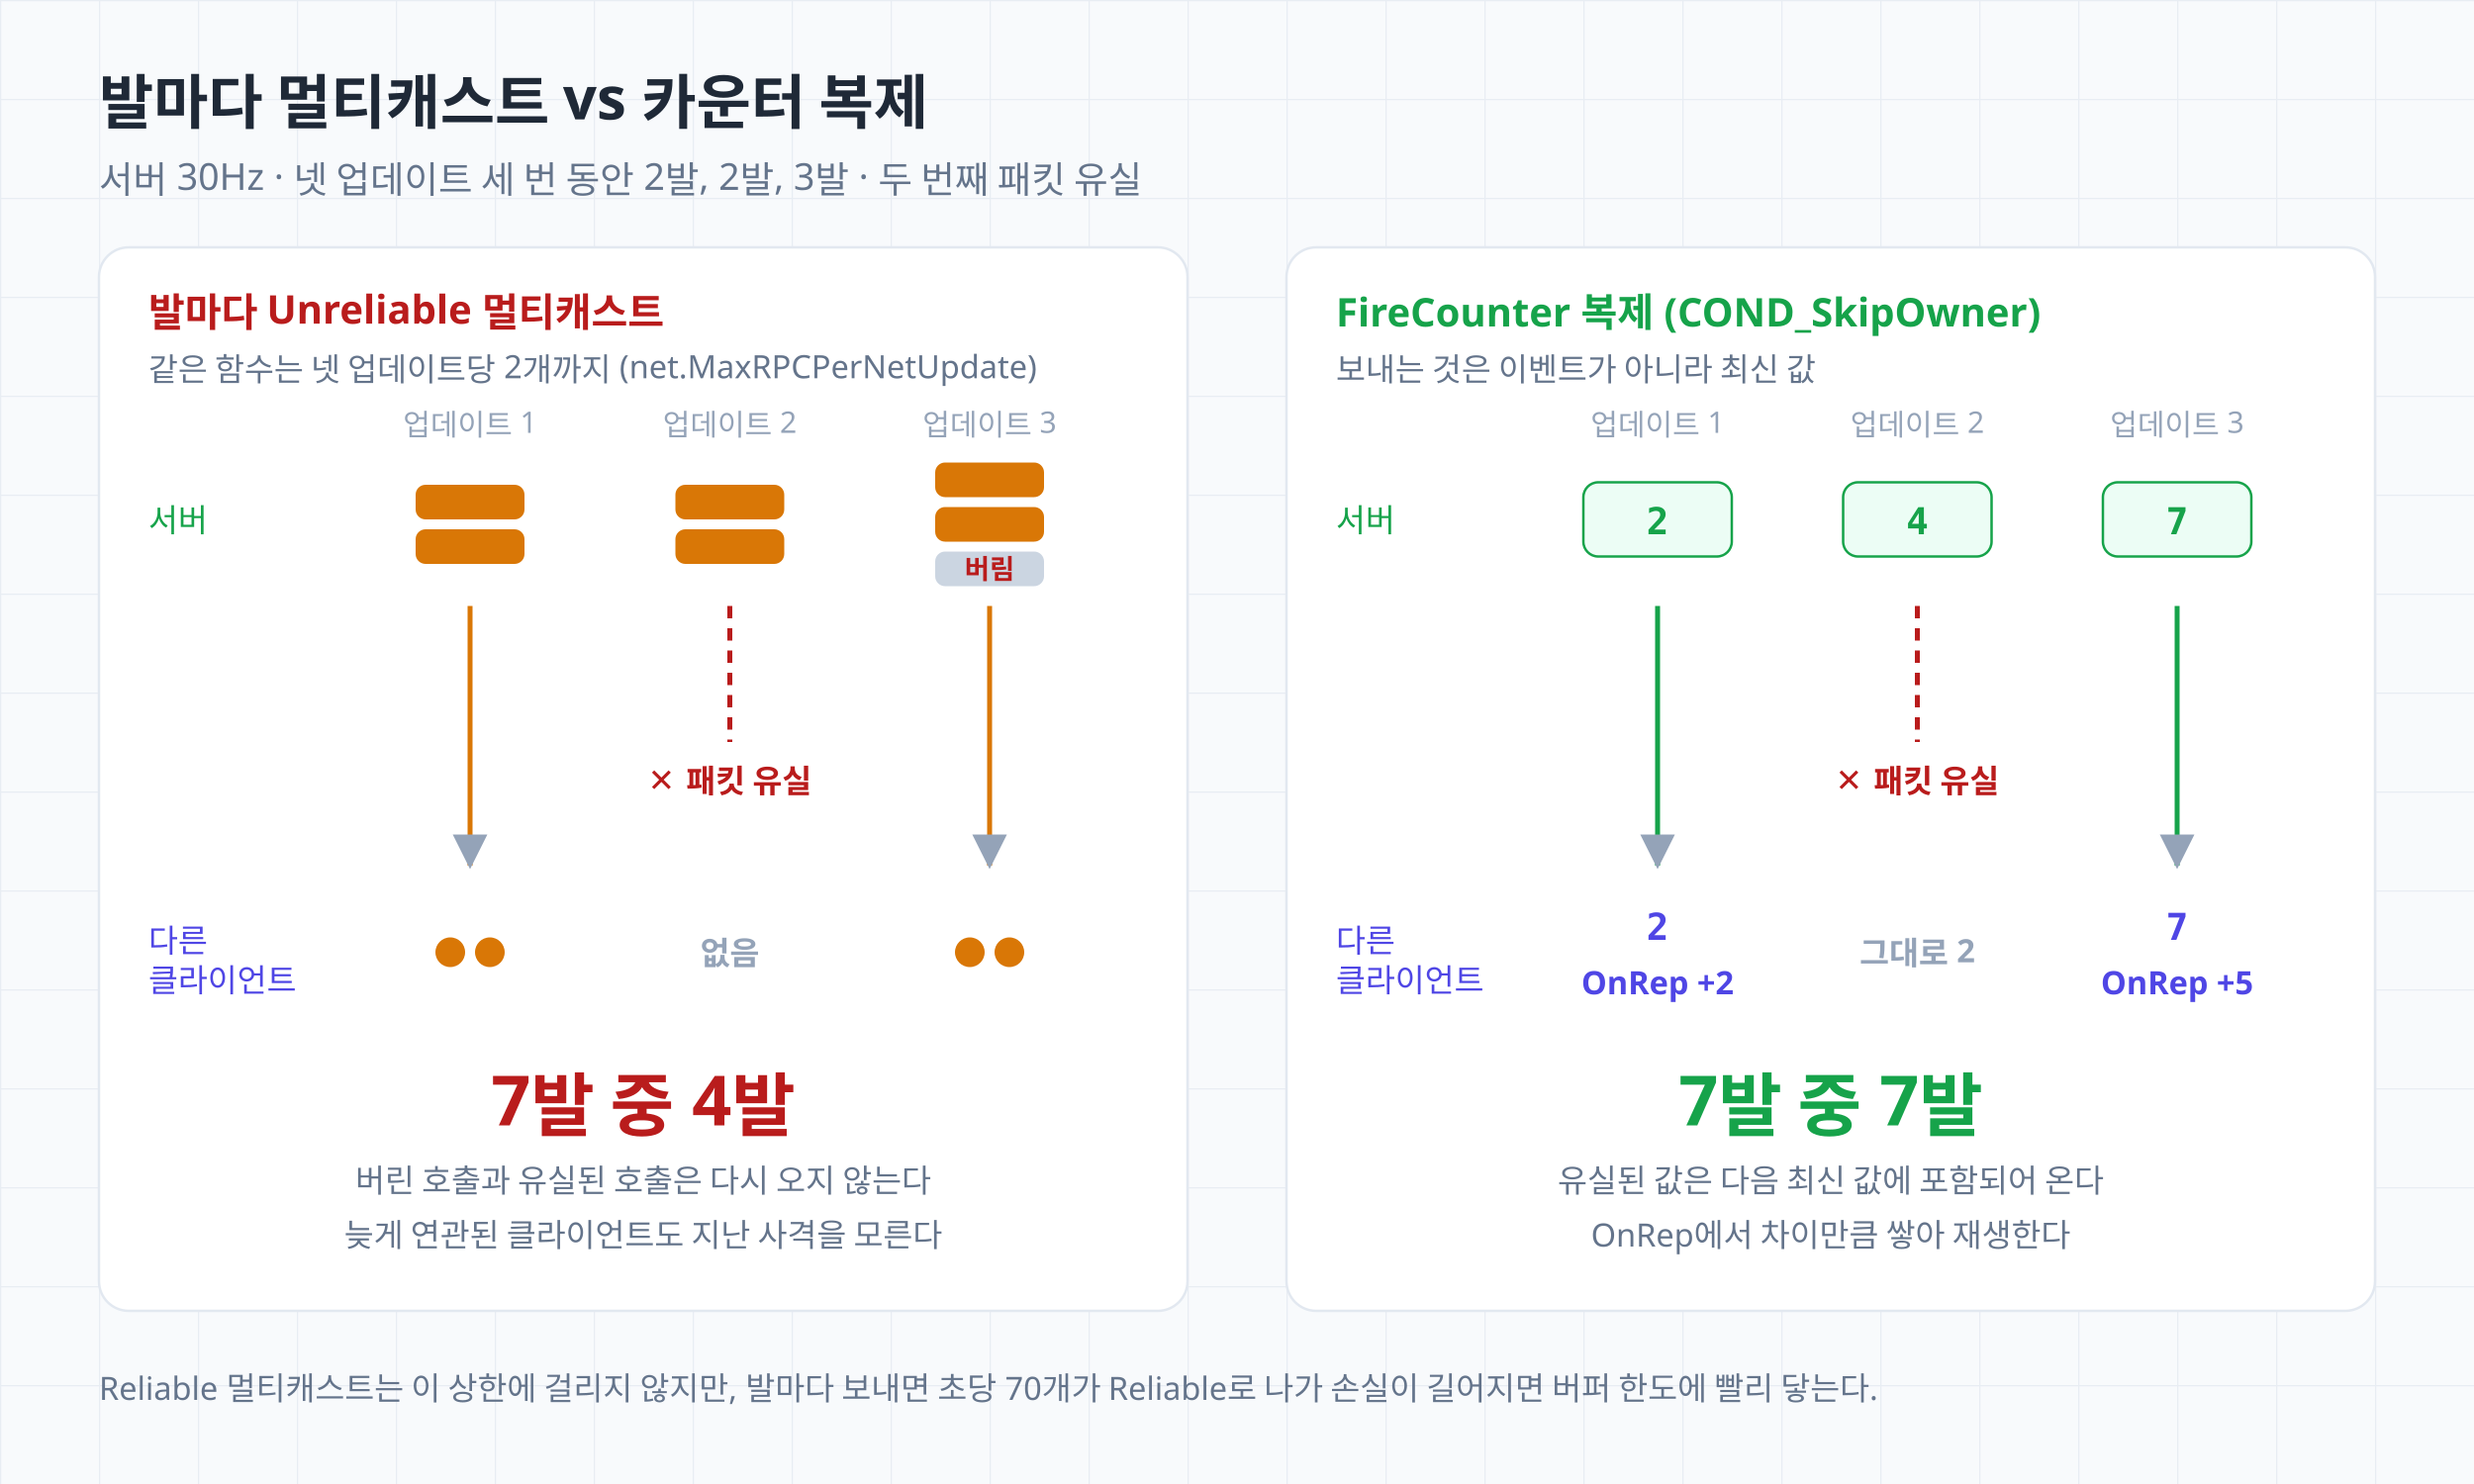
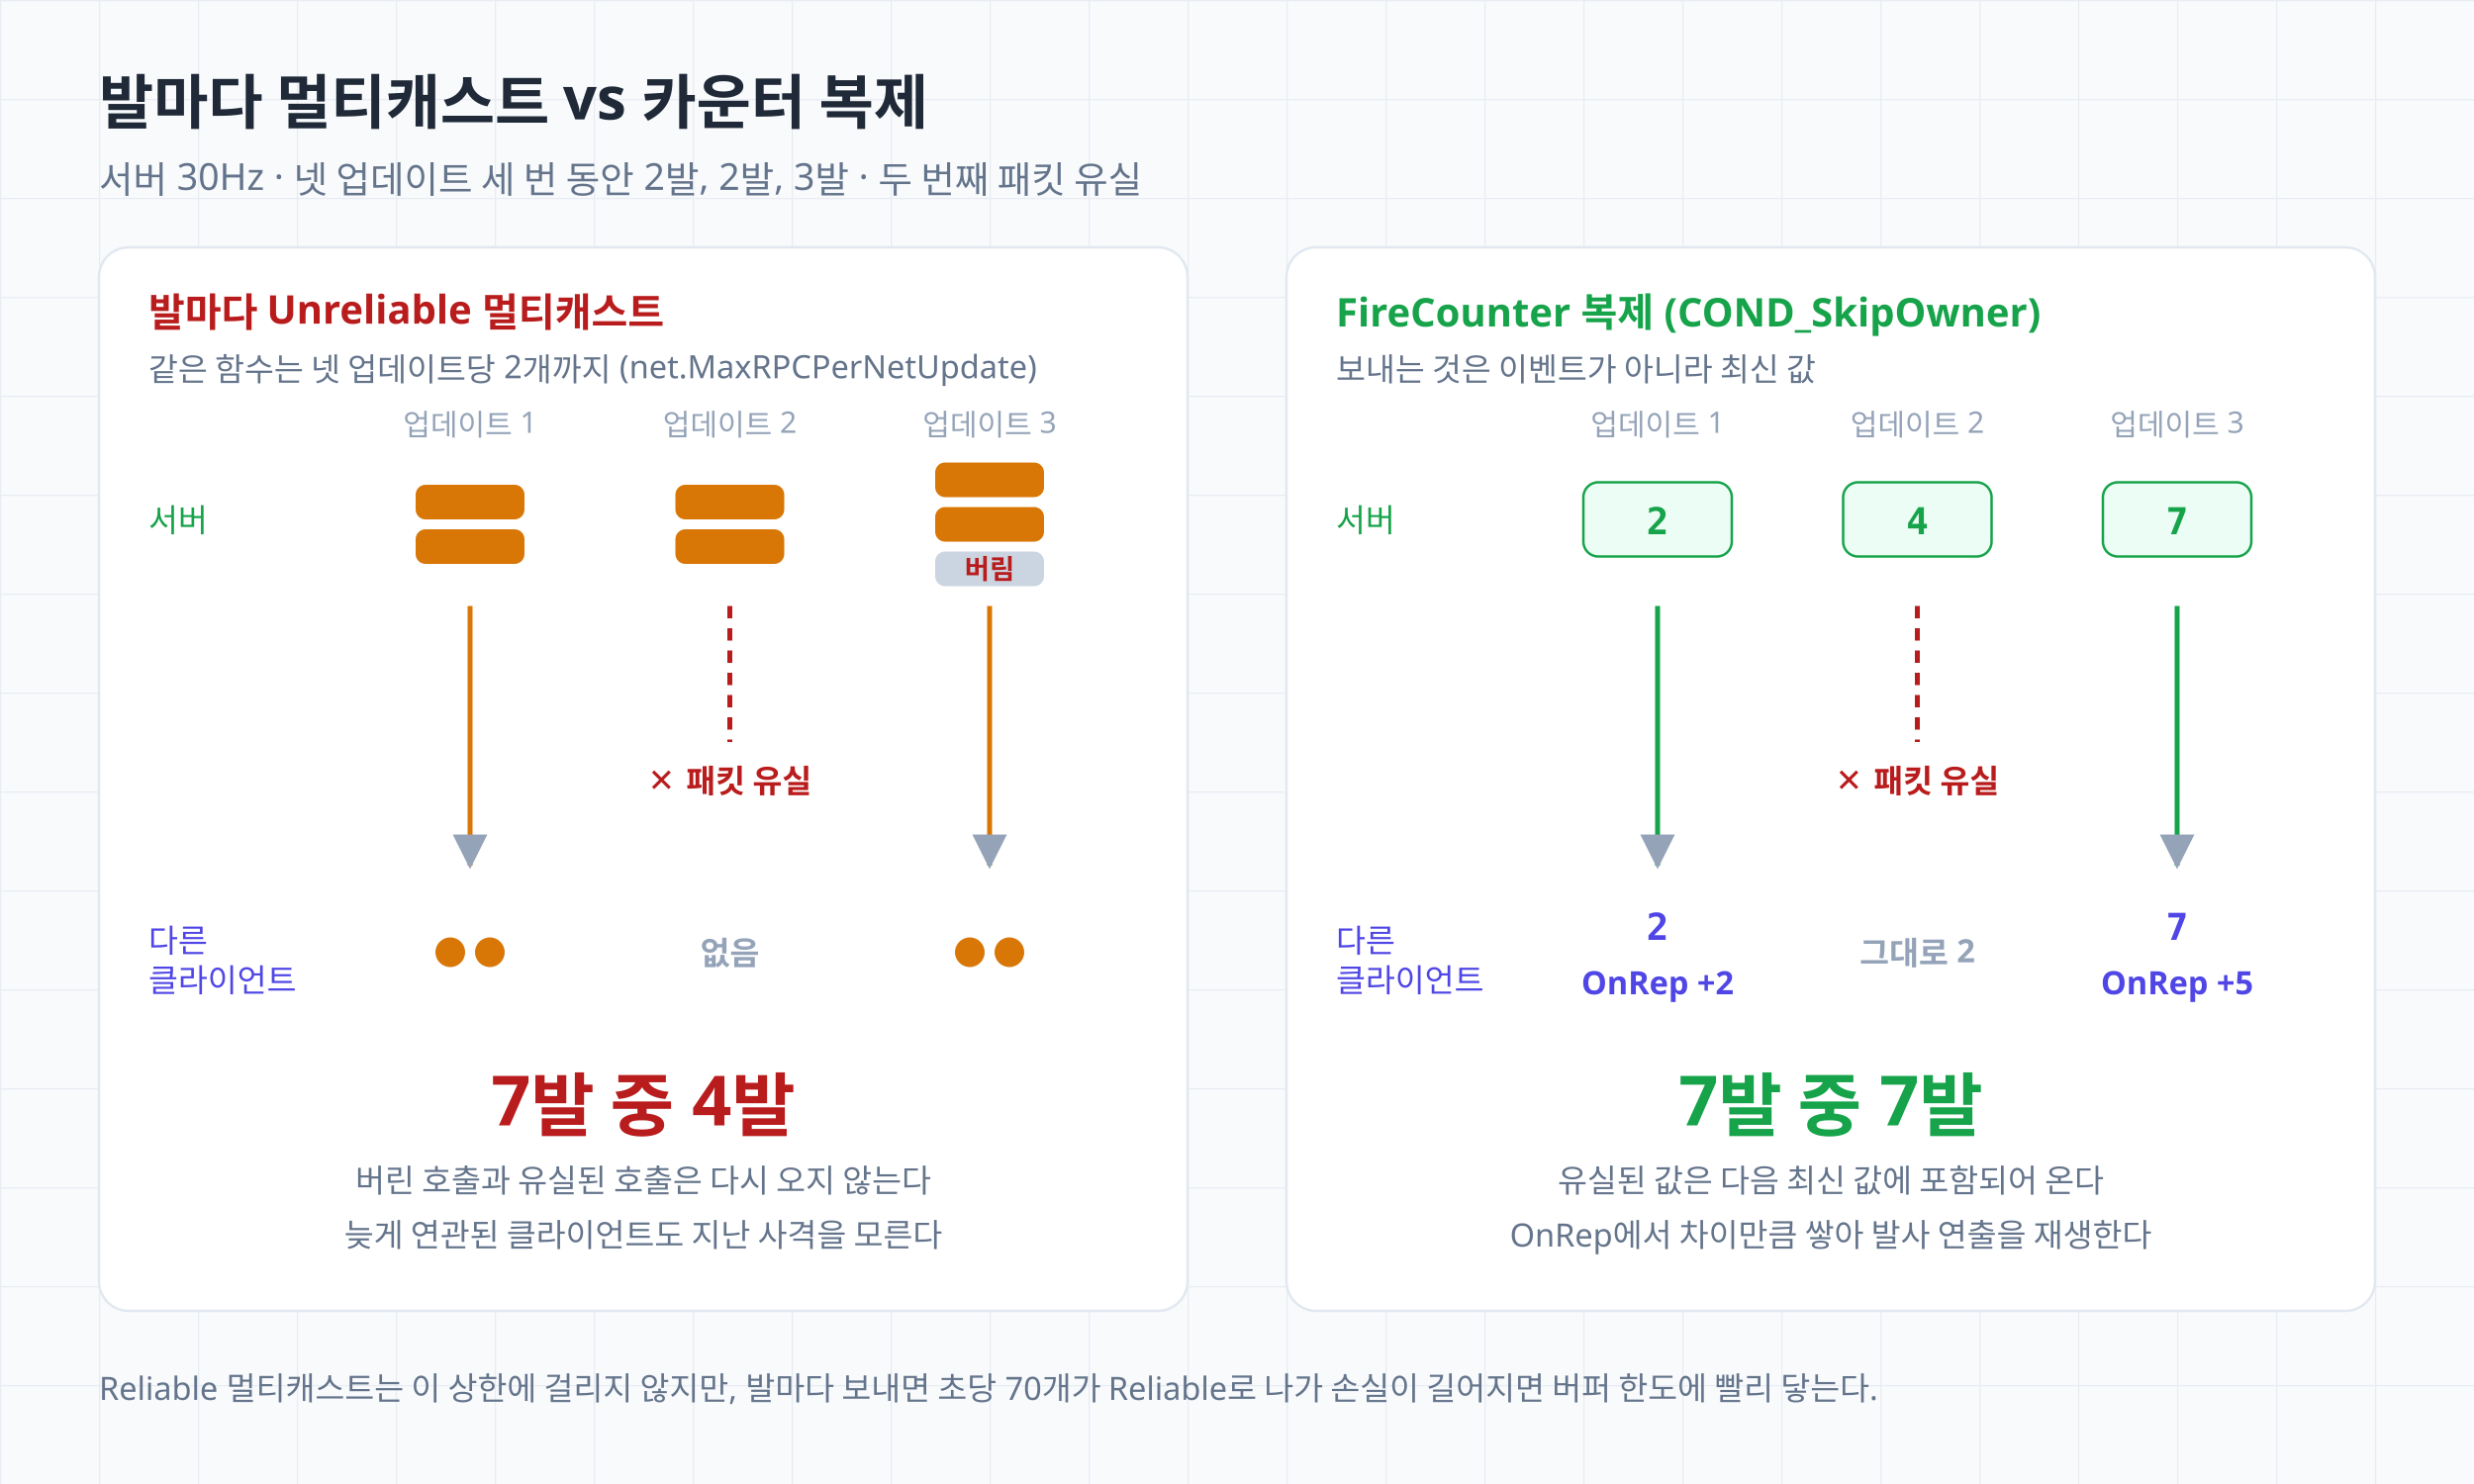
<svg xmlns="http://www.w3.org/2000/svg" viewBox="0 0 1000 600" width="1000" height="600" role="img" lang="ko" aria-labelledby="t d">
  <defs>
    <pattern id="grid" width="40" height="40" patternUnits="userSpaceOnUse">
      <path d="M40 0H0V40" fill="none" stroke="#e8edf3" stroke-width="1" />
    </pattern>
    <marker id="arr" viewBox="0 0 10 10" refX="9" refY="5" markerWidth="7" markerHeight="7" orient="auto">
      <path d="M0 0L10 5L0 10z" fill="#94a3b8" />
    </marker>
    <marker id="arrx" viewBox="0 0 10 10" refX="9" refY="5" markerWidth="7" markerHeight="7" orient="auto">
      <path d="M0 0L10 5L0 10z" fill="#b91c1c" />
    </marker>
    <style>
text{font-family:Pretendard,'Apple SD Gothic Neo','Malgun Gothic','Noto Sans KR',sans-serif;fill:#1f2937}
.title{font-size:24px;font-weight:700}
.sub{font-size:15px;fill:#64748b}
.lane{font-size:16px;font-weight:700}
.lanesub{font-size:13px;fill:#64748b}
.mono{font-family:'JetBrains Mono',Consolas,'SFMono-Regular',Menlo,monospace}
.tick{font-size:12px;fill:#94a3b8;text-anchor:middle}
.cnt{font-size:13px;font-weight:700;text-anchor:middle}
.note{font-size:13px;fill:#64748b}
.big{font-size:28px;font-weight:800;text-anchor:middle}
.cap{font-size:14px;font-weight:700;fill:#334155}
</style>
  </defs>
  <rect width="1000" height="600" fill="#f8fafc" />
  <rect width="1000" height="600" fill="url(#grid)" />
  <text x="40" y="50" class="title">발마다 멀티캐스트 vs 카운터 복제</text>
  <text x="40" y="78" class="sub">서버 30Hz · 넷 업데이트 세 번 동안 2발, 2발, 3발 · 두 번째 패킷 유실</text>
  <rect x="40" y="100" width="440" height="430" rx="12" fill="#fff" stroke="#e2e8f0" />
  <text x="60" y="132" class="lane" style="fill:#b91c1c">발마다 Unreliable 멀티캐스트</text>
  <text x="60" y="154" class="lanesub">같은 함수는 넷 업데이트당 2개까지 (net.MaxRPCPerNetUpdate)</text>
  <text x="60" y="215" class="lanesub" style="fill:#16a34a">서버</text>
  <text x="60" y="385" class="lanesub" style="fill:#4f46e5">다른</text>
  <text x="60" y="401" class="lanesub" style="fill:#4f46e5">클라이언트</text>
  <text x="190" y="176" class="tick">업데이트 1</text>
  <rect x="168" y="196" width="44" height="14" rx="4" fill="#d97706" />
  <rect x="168" y="214" width="44" height="14" rx="4" fill="#d97706" />
  <line x1="190" y1="245" x2="190" y2="350" stroke="#d97706" stroke-width="2" marker-end="url(#arr)" />
  <circle cx="182" cy="385" r="6" fill="#d97706" />
  <circle cx="198" cy="385" r="6" fill="#d97706" />
  <text x="295" y="176" class="tick">업데이트 2</text>
  <rect x="273" y="196" width="44" height="14" rx="4" fill="#d97706" />
  <rect x="273" y="214" width="44" height="14" rx="4" fill="#d97706" />
  <line x1="295" y1="245" x2="295" y2="300" stroke="#b91c1c" stroke-width="2" stroke-dasharray="5 4" />
  <text x="295" y="320" class="cnt" style="fill:#b91c1c">✕ 패킷 유실</text>
  <text x="295" y="390" class="cnt" style="fill:#94a3b8">없음</text>
  <text x="400" y="176" class="tick">업데이트 3</text>
  <rect x="378" y="187" width="44" height="14" rx="4" fill="#d97706" />
  <rect x="378" y="205" width="44" height="14" rx="4" fill="#d97706" />
  <rect x="378" y="223" width="44" height="14" rx="4" fill="#cbd5e1" />
  <text x="400" y="234" class="cnt" style="fill:#b91c1c;font-size:11px">버림</text>
  <line x1="400" y1="245" x2="400" y2="350" stroke="#d97706" stroke-width="2" marker-end="url(#arr)" />
  <circle cx="392" cy="385" r="6" fill="#d97706" />
  <circle cx="408" cy="385" r="6" fill="#d97706" />
  <text x="260" y="455" class="big" style="fill:#b91c1c">7발 중 4발</text>
  <text x="260" y="482" class="note" style="text-anchor:middle">버린 호출과 유실된 호출은 다시 오지 않는다</text>
  <text x="260" y="504" class="note" style="text-anchor:middle">늦게 연관된 클라이언트도 지난 사격을 모른다</text>
  <rect x="520" y="100" width="440" height="430" rx="12" fill="#fff" stroke="#e2e8f0" />
  <text x="540" y="132" class="lane" style="fill:#16a34a">FireCounter 복제 (COND_SkipOwner)</text>
  <text x="540" y="154" class="lanesub">보내는 것은 이벤트가 아니라 최신 값</text>
  <text x="540" y="215" class="lanesub" style="fill:#16a34a">서버</text>
  <text x="540" y="385" class="lanesub" style="fill:#4f46e5">다른</text>
  <text x="540" y="401" class="lanesub" style="fill:#4f46e5">클라이언트</text>
  <text x="670" y="176" class="tick">업데이트 1</text>
  <rect x="640" y="195" width="60" height="30" rx="6" fill="#ecfdf5" stroke="#16a34a" />
  <text x="670" y="216" class="cnt mono" style="fill:#16a34a;font-size:15px">2</text>
  <line x1="670" y1="245" x2="670" y2="350" stroke="#16a34a" stroke-width="2" marker-end="url(#arr)" />
  <text x="670" y="380" class="cnt mono" style="fill:#4f46e5;font-size:15px">2</text>
  <text x="670" y="402" class="cnt" style="fill:#4f46e5">OnRep +2</text>
  <text x="775" y="176" class="tick">업데이트 2</text>
  <rect x="745" y="195" width="60" height="30" rx="6" fill="#ecfdf5" stroke="#16a34a" />
  <text x="775" y="216" class="cnt mono" style="fill:#16a34a;font-size:15px">4</text>
  <line x1="775" y1="245" x2="775" y2="300" stroke="#b91c1c" stroke-width="2" stroke-dasharray="5 4" />
  <text x="775" y="320" class="cnt" style="fill:#b91c1c">✕ 패킷 유실</text>
  <text x="775" y="390" class="cnt" style="fill:#94a3b8">그대로 2</text>
  <text x="880" y="176" class="tick">업데이트 3</text>
  <rect x="850" y="195" width="60" height="30" rx="6" fill="#ecfdf5" stroke="#16a34a" />
  <text x="880" y="216" class="cnt mono" style="fill:#16a34a;font-size:15px">7</text>
  <line x1="880" y1="245" x2="880" y2="350" stroke="#16a34a" stroke-width="2" marker-end="url(#arr)" />
  <text x="880" y="380" class="cnt mono" style="fill:#4f46e5;font-size:15px">7</text>
  <text x="880" y="402" class="cnt" style="fill:#4f46e5">OnRep +5</text>
  <text x="740" y="455" class="big" style="fill:#16a34a">7발 중 7발</text>
  <text x="740" y="482" class="note" style="text-anchor:middle">유실된 값은 다음 최신 값에 포함되어 온다</text>
-   <text x="740" y="504" class="note" style="text-anchor:middle">OnRep에서 차이만큼 쌓아 재생한다</text>
+   <text x="740" y="504" class="note" style="text-anchor:middle">OnRep에서 차이만큼 쌓아 발사 연출을 재생한다</text>
  <text x="40" y="566" class="note">Reliable 멀티캐스트는 이 상한에 걸리지 않지만, 발마다 보내면 초당 70개가 Reliable로 나가 손실이 길어지면 버퍼 한도에 빨리 닿는다.</text>
</svg>
